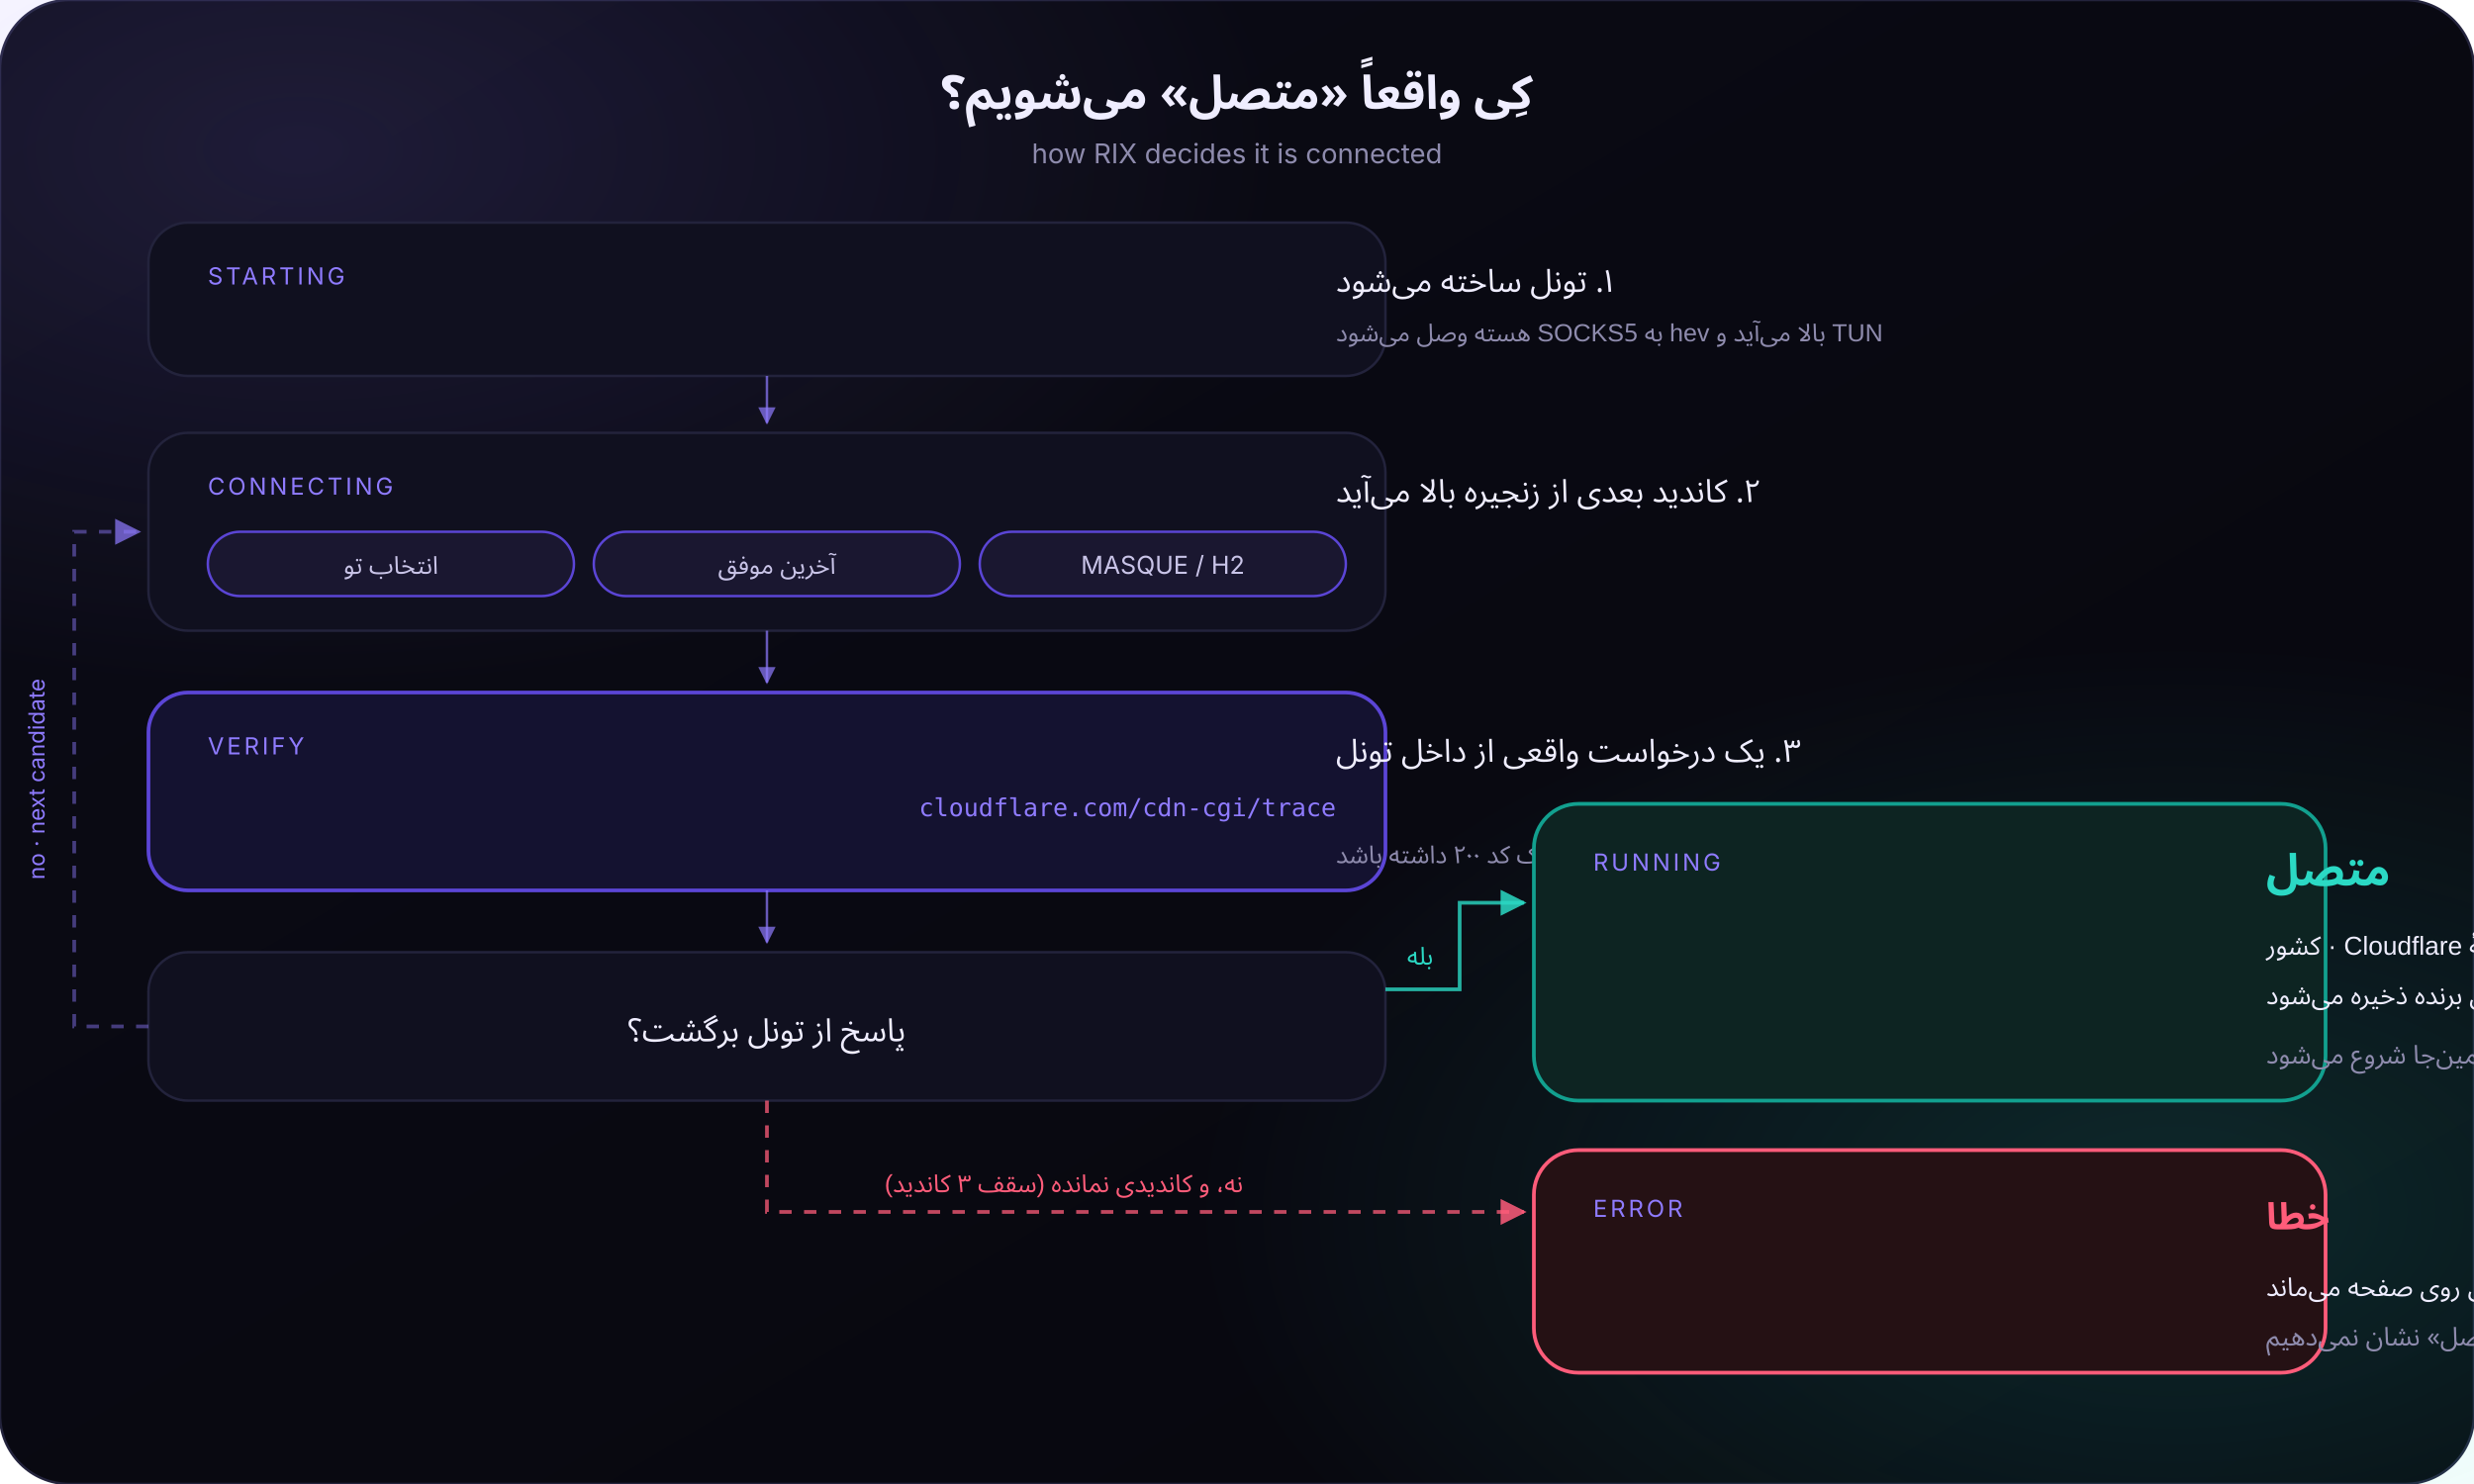
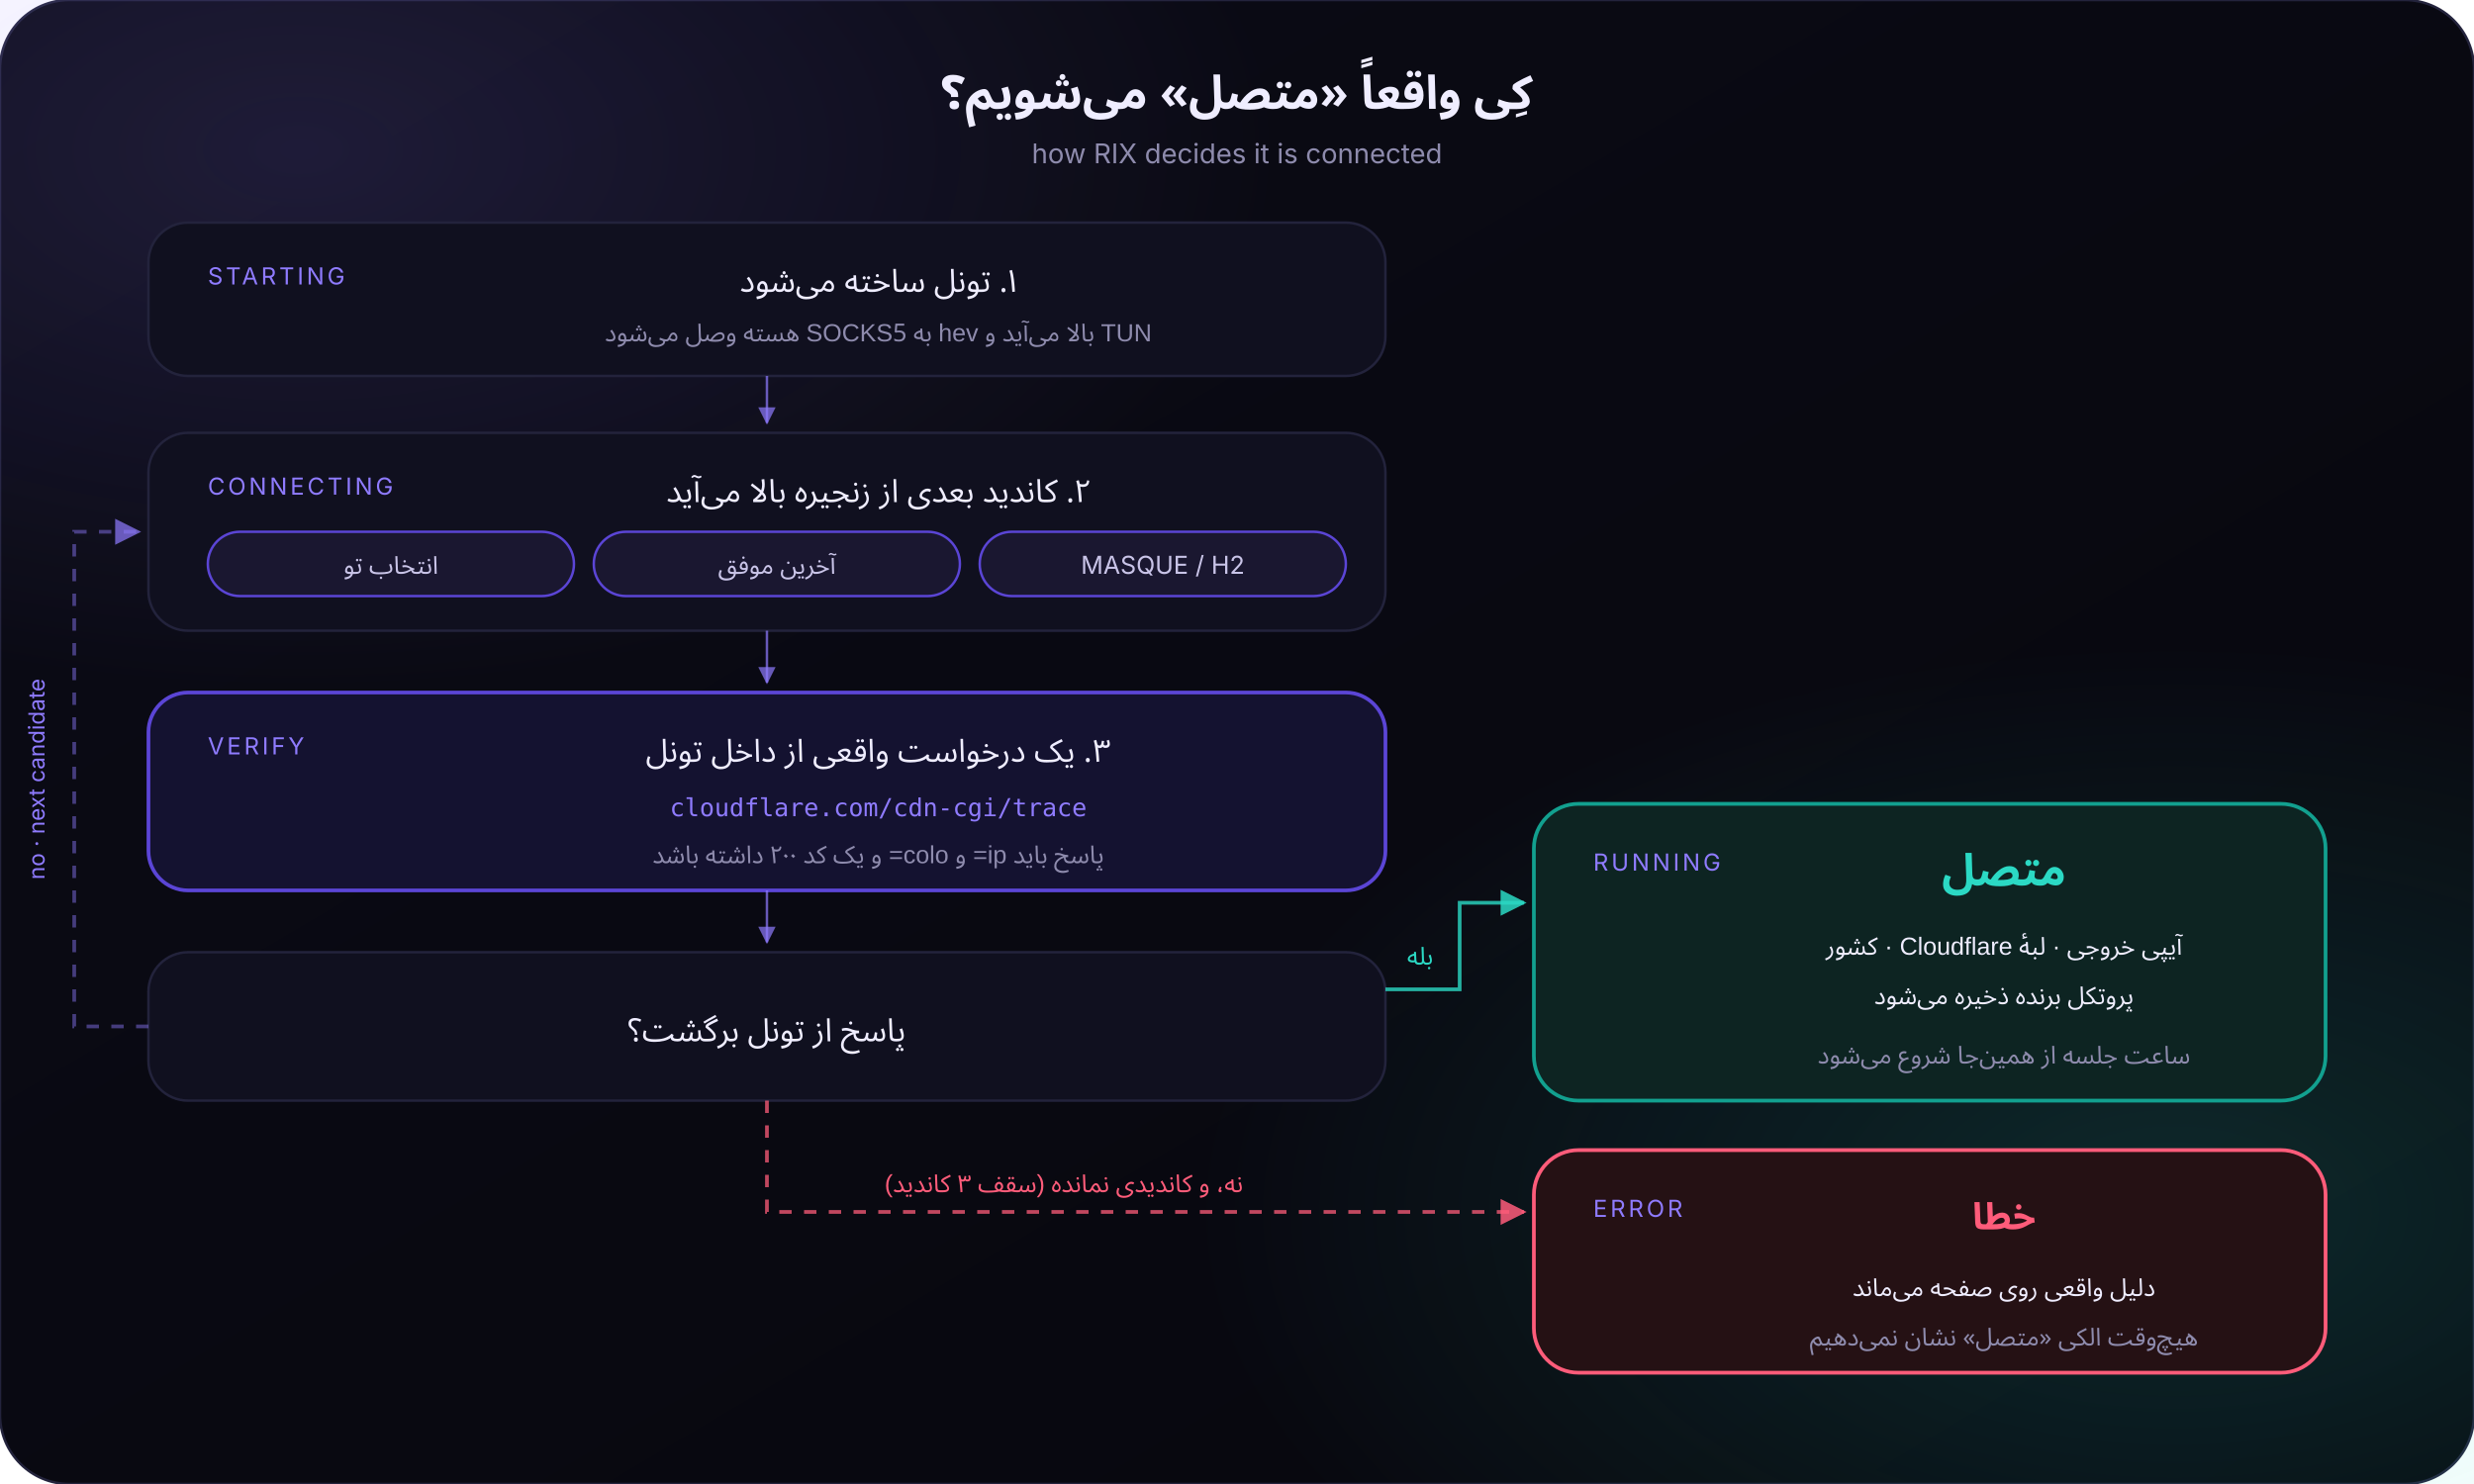
<svg xmlns="http://www.w3.org/2000/svg" width="1000" height="600" viewBox="0 0 1000 600" role="img" aria-label="How RIX decides a tunnel is really connected: build the tunnel, raise a candidate from the chain, verify it with a real request out through the tunnel, then either RUNNING or the next candidate, and ERROR once the chain is exhausted">
  <defs>
    <linearGradient id="bg" x1="0" y1="0" x2="1" y2="1">
      <stop offset="0%" stop-color="#0B0B16" />
      <stop offset="100%" stop-color="#07070D" />
    </linearGradient>
    <radialGradient id="wellV" cx="50%" cy="50%" r="50%">
      <stop offset="0%" stop-color="#8F7BFF" stop-opacity="0.15" />
      <stop offset="100%" stop-color="#8F7BFF" stop-opacity="0" />
    </radialGradient>
    <radialGradient id="wellT" cx="50%" cy="50%" r="50%">
      <stop offset="0%" stop-color="#2BD9C4" stop-opacity="0.16" />
      <stop offset="100%" stop-color="#2BD9C4" stop-opacity="0" />
    </radialGradient>
    <marker id="av" viewBox="0 0 10 10" refX="9" refY="5" markerWidth="7" markerHeight="7" orient="auto-start-reverse">
      <path d="M 0 0 L 10 5 L 0 10 z" fill="#8F7BFF" fill-opacity="0.7" />
    </marker>
    <marker id="at" viewBox="0 0 10 10" refX="9" refY="5" markerWidth="7" markerHeight="7" orient="auto-start-reverse">
      <path d="M 0 0 L 10 5 L 0 10 z" fill="#2BD9C4" fill-opacity="0.85" />
    </marker>
    <marker id="ad" viewBox="0 0 10 10" refX="9" refY="5" markerWidth="7" markerHeight="7" orient="auto-start-reverse">
      <path d="M 0 0 L 10 5 L 0 10 z" fill="#FF5C7A" fill-opacity="0.85" />
    </marker>
    <style>
      .fa { font-family: Vazirmatn, 'Noto Sans Arabic', 'Segoe UI', Tahoma, Arial, sans-serif; }
      .en { font-family: 'Segoe UI', Inter, Roboto, Helvetica, Arial, sans-serif; }
      .mono { font-family: ui-monospace, SFMono-Regular, Menlo, Consolas, monospace; }
      .box { fill: #10101F; stroke: #23233C; }
      .sub { font-size: 10px; fill: #8E8BAD; }
      .step { font-size: 9.5px; fill: #8F7BFF; letter-spacing: 1.2px; }
    </style>
  </defs>
  <rect width="1000" height="600" rx="28" fill="url(#bg)" stroke="#23233C" />
  <ellipse cx="120" cy="60" rx="400" ry="220" fill="url(#wellV)" />
  <ellipse cx="880" cy="490" rx="400" ry="230" fill="url(#wellT)" />
  <text class="fa" x="500" y="44" direction="rtl" text-anchor="middle" font-size="19" font-weight="600" fill="#EFEDFF">کِی واقعاً «متصل» می‌شویم؟</text>
  <text class="en" x="500" y="66" text-anchor="middle" font-size="11" fill="#8E8BAD">how RIX decides it is connected</text>
  <g>
    <rect class="box" x="60" y="90" width="500" height="62" rx="16" />
    <text class="en step" x="84" y="115" text-anchor="start">STARTING</text>
-     <text class="fa" x="540" y="118" direction="rtl" text-anchor="end" font-size="13" fill="#EFEDFF">۱. تونل ساخته می‌شود</text>
-     <text class="fa sub" x="540" y="138" direction="rtl" text-anchor="end">TUN بالا می‌آید و hev به SOCKS5 هسته وصل می‌شود</text>
+     <text class="fa" x="355" y="118" direction="rtl" text-anchor="middle" font-size="13" fill="#EFEDFF">۱. تونل ساخته می‌شود</text>
+     <text class="fa sub" x="355" y="138" direction="rtl" text-anchor="middle">TUN بالا می‌آید و hev به SOCKS5 هسته وصل می‌شود</text>
  </g>
  <g>
    <rect class="box" x="60" y="175" width="500" height="80" rx="16" />
    <text class="en step" x="84" y="200" text-anchor="start">CONNECTING</text>
-     <text class="fa" x="540" y="203" direction="rtl" text-anchor="end" font-size="13" fill="#EFEDFF">۲. کاندید بعدی از زنجیره بالا می‌آید</text>
+     <text class="fa" x="355" y="203" direction="rtl" text-anchor="middle" font-size="13" fill="#EFEDFF">۲. کاندید بعدی از زنجیره بالا می‌آید</text>
    <rect x="84" y="215" width="148" height="26" rx="13" fill="#1A1730" stroke="#5B45D6" />
    <text class="fa" x="158" y="232" direction="rtl" text-anchor="middle" font-size="10" fill="#C9C4E8">انتخاب تو</text>
    <rect x="240" y="215" width="148" height="26" rx="13" fill="#1A1730" stroke="#5B45D6" />
    <text class="fa" x="314" y="232" direction="rtl" text-anchor="middle" font-size="10" fill="#C9C4E8">آخرین موفق</text>
    <rect x="396" y="215" width="148" height="26" rx="13" fill="#1A1730" stroke="#5B45D6" />
    <text class="en" x="470" y="232" text-anchor="middle" font-size="10" fill="#C9C4E8">MASQUE / H2</text>
  </g>
  <g>
    <rect x="60" y="280" width="500" height="80" rx="16" fill="#141230" stroke="#5B45D6" stroke-width="1.5" />
    <text class="en step" x="84" y="305" text-anchor="start">VERIFY</text>
-     <text class="fa" x="540" y="308" direction="rtl" text-anchor="end" font-size="13" fill="#EFEDFF">۳. یک درخواست واقعی از داخل تونل</text>
-     <text class="mono" x="540" y="330" text-anchor="end" font-size="10" fill="#8F7BFF">cloudflare.com/cdn-cgi/trace</text>
-     <text class="fa sub" x="540" y="349" direction="rtl" text-anchor="end">پاسخ باید ip= و colo= و یک کد ۲۰۰ داشته باشد</text>
+     <text class="fa" x="355" y="308" direction="rtl" text-anchor="middle" font-size="13" fill="#EFEDFF">۳. یک درخواست واقعی از داخل تونل</text>
+     <text class="mono" x="355" y="330" text-anchor="middle" font-size="10" fill="#8F7BFF">cloudflare.com/cdn-cgi/trace</text>
+     <text class="fa sub" x="355" y="349" direction="rtl" text-anchor="middle">پاسخ باید ip= و colo= و یک کد ۲۰۰ داشته باشد</text>
  </g>
  <g>
    <rect class="box" x="60" y="385" width="500" height="60" rx="16" />
    <text class="fa" x="310" y="421" direction="rtl" text-anchor="middle" font-size="13" fill="#EFEDFF">پاسخ از تونل برگشت؟</text>
  </g>
  <g stroke="#8F7BFF" stroke-opacity="0.7" marker-end="url(#av)">
    <line x1="310" y1="152" x2="310" y2="171" />
    <line x1="310" y1="255" x2="310" y2="276" />
    <line x1="310" y1="360" x2="310" y2="381" />
  </g>
  <path d="M 60 415 H 30 V 215 H 56" fill="none" stroke="#8F7BFF" stroke-opacity="0.45" stroke-width="1.5" stroke-dasharray="5 5" marker-end="url(#av)" />
  <text class="en" x="18" y="315" text-anchor="middle" font-size="9" fill="#8F7BFF" transform="rotate(-90 18 315)">no · next candidate</text>
  <g>
    <rect x="620" y="325" width="320" height="120" rx="18" fill="#0D2422" stroke="#12A08F" stroke-width="1.5" />
    <text class="en step" x="644" y="352" text-anchor="start" fill="#2BD9C4">RUNNING</text>
-     <text class="fa" x="916" y="358" direction="rtl" text-anchor="end" font-size="18" font-weight="700" fill="#2BD9C4">متصل</text>
-     <text class="fa" x="916" y="386" direction="rtl" text-anchor="end" font-size="10.5" fill="#EFEDFF">آیپی خروجی · لبهٔ Cloudflare · کشور</text>
-     <text class="fa" x="916" y="406" direction="rtl" text-anchor="end" font-size="10.5" fill="#EFEDFF">پروتکل برنده ذخیره می‌شود</text>
-     <text class="fa" x="916" y="430" direction="rtl" text-anchor="end" font-size="10.5" fill="#8E8BAD">ساعت جلسه از همین‌جا شروع می‌شود</text>
+     <text class="fa" x="810" y="358" direction="rtl" text-anchor="middle" font-size="18" font-weight="700" fill="#2BD9C4">متصل</text>
+     <text class="fa" x="810" y="386" direction="rtl" text-anchor="middle" font-size="10" fill="#EFEDFF">آیپی خروجی · لبهٔ Cloudflare · کشور</text>
+     <text class="fa" x="810" y="406" direction="rtl" text-anchor="middle" font-size="10" fill="#EFEDFF">پروتکل برنده ذخیره می‌شود</text>
+     <text class="fa" x="810" y="430" direction="rtl" text-anchor="middle" font-size="10" fill="#8E8BAD">ساعت جلسه از همین‌جا شروع می‌شود</text>
  </g>
  <g>
    <rect x="620" y="465" width="320" height="90" rx="18" fill="#251114" stroke="#FF5C7A" stroke-width="1.5" />
    <text class="en step" x="644" y="492" text-anchor="start" fill="#FF5C7A">ERROR</text>
-     <text class="fa" x="916" y="497" direction="rtl" text-anchor="end" font-size="15" font-weight="700" fill="#FF5C7A">خطا</text>
-     <text class="fa" x="916" y="524" direction="rtl" text-anchor="end" font-size="10.5" fill="#EFEDFF">دلیل واقعی روی صفحه می‌ماند</text>
-     <text class="fa" x="916" y="544" direction="rtl" text-anchor="end" font-size="10.5" fill="#8E8BAD">هیچ‌وقت الکی «متصل» نشان نمی‌دهیم</text>
+     <text class="fa" x="810" y="497" direction="rtl" text-anchor="middle" font-size="15" font-weight="700" fill="#FF5C7A">خطا</text>
+     <text class="fa" x="810" y="524" direction="rtl" text-anchor="middle" font-size="10" fill="#EFEDFF">دلیل واقعی روی صفحه می‌ماند</text>
+     <text class="fa" x="810" y="544" direction="rtl" text-anchor="middle" font-size="10" fill="#8E8BAD">هیچ‌وقت الکی «متصل» نشان نمی‌دهیم</text>
  </g>
  <path d="M 560 400 H 590 V 365 H 616" fill="none" stroke="#2BD9C4" stroke-opacity="0.8" stroke-width="1.5" marker-end="url(#at)" />
  <text class="fa" x="574" y="390" direction="rtl" text-anchor="middle" font-size="10" fill="#2BD9C4">بله</text>
  <path d="M 310 445 V 490 H 616" fill="none" stroke="#FF5C7A" stroke-opacity="0.75" stroke-width="1.5" stroke-dasharray="5 5" marker-end="url(#ad)" />
  <text class="fa" x="430" y="482" direction="rtl" text-anchor="middle" font-size="10" fill="#FF5C7A">نه، و کاندیدی نمانده (سقف ۳ کاندید)</text>
</svg>
